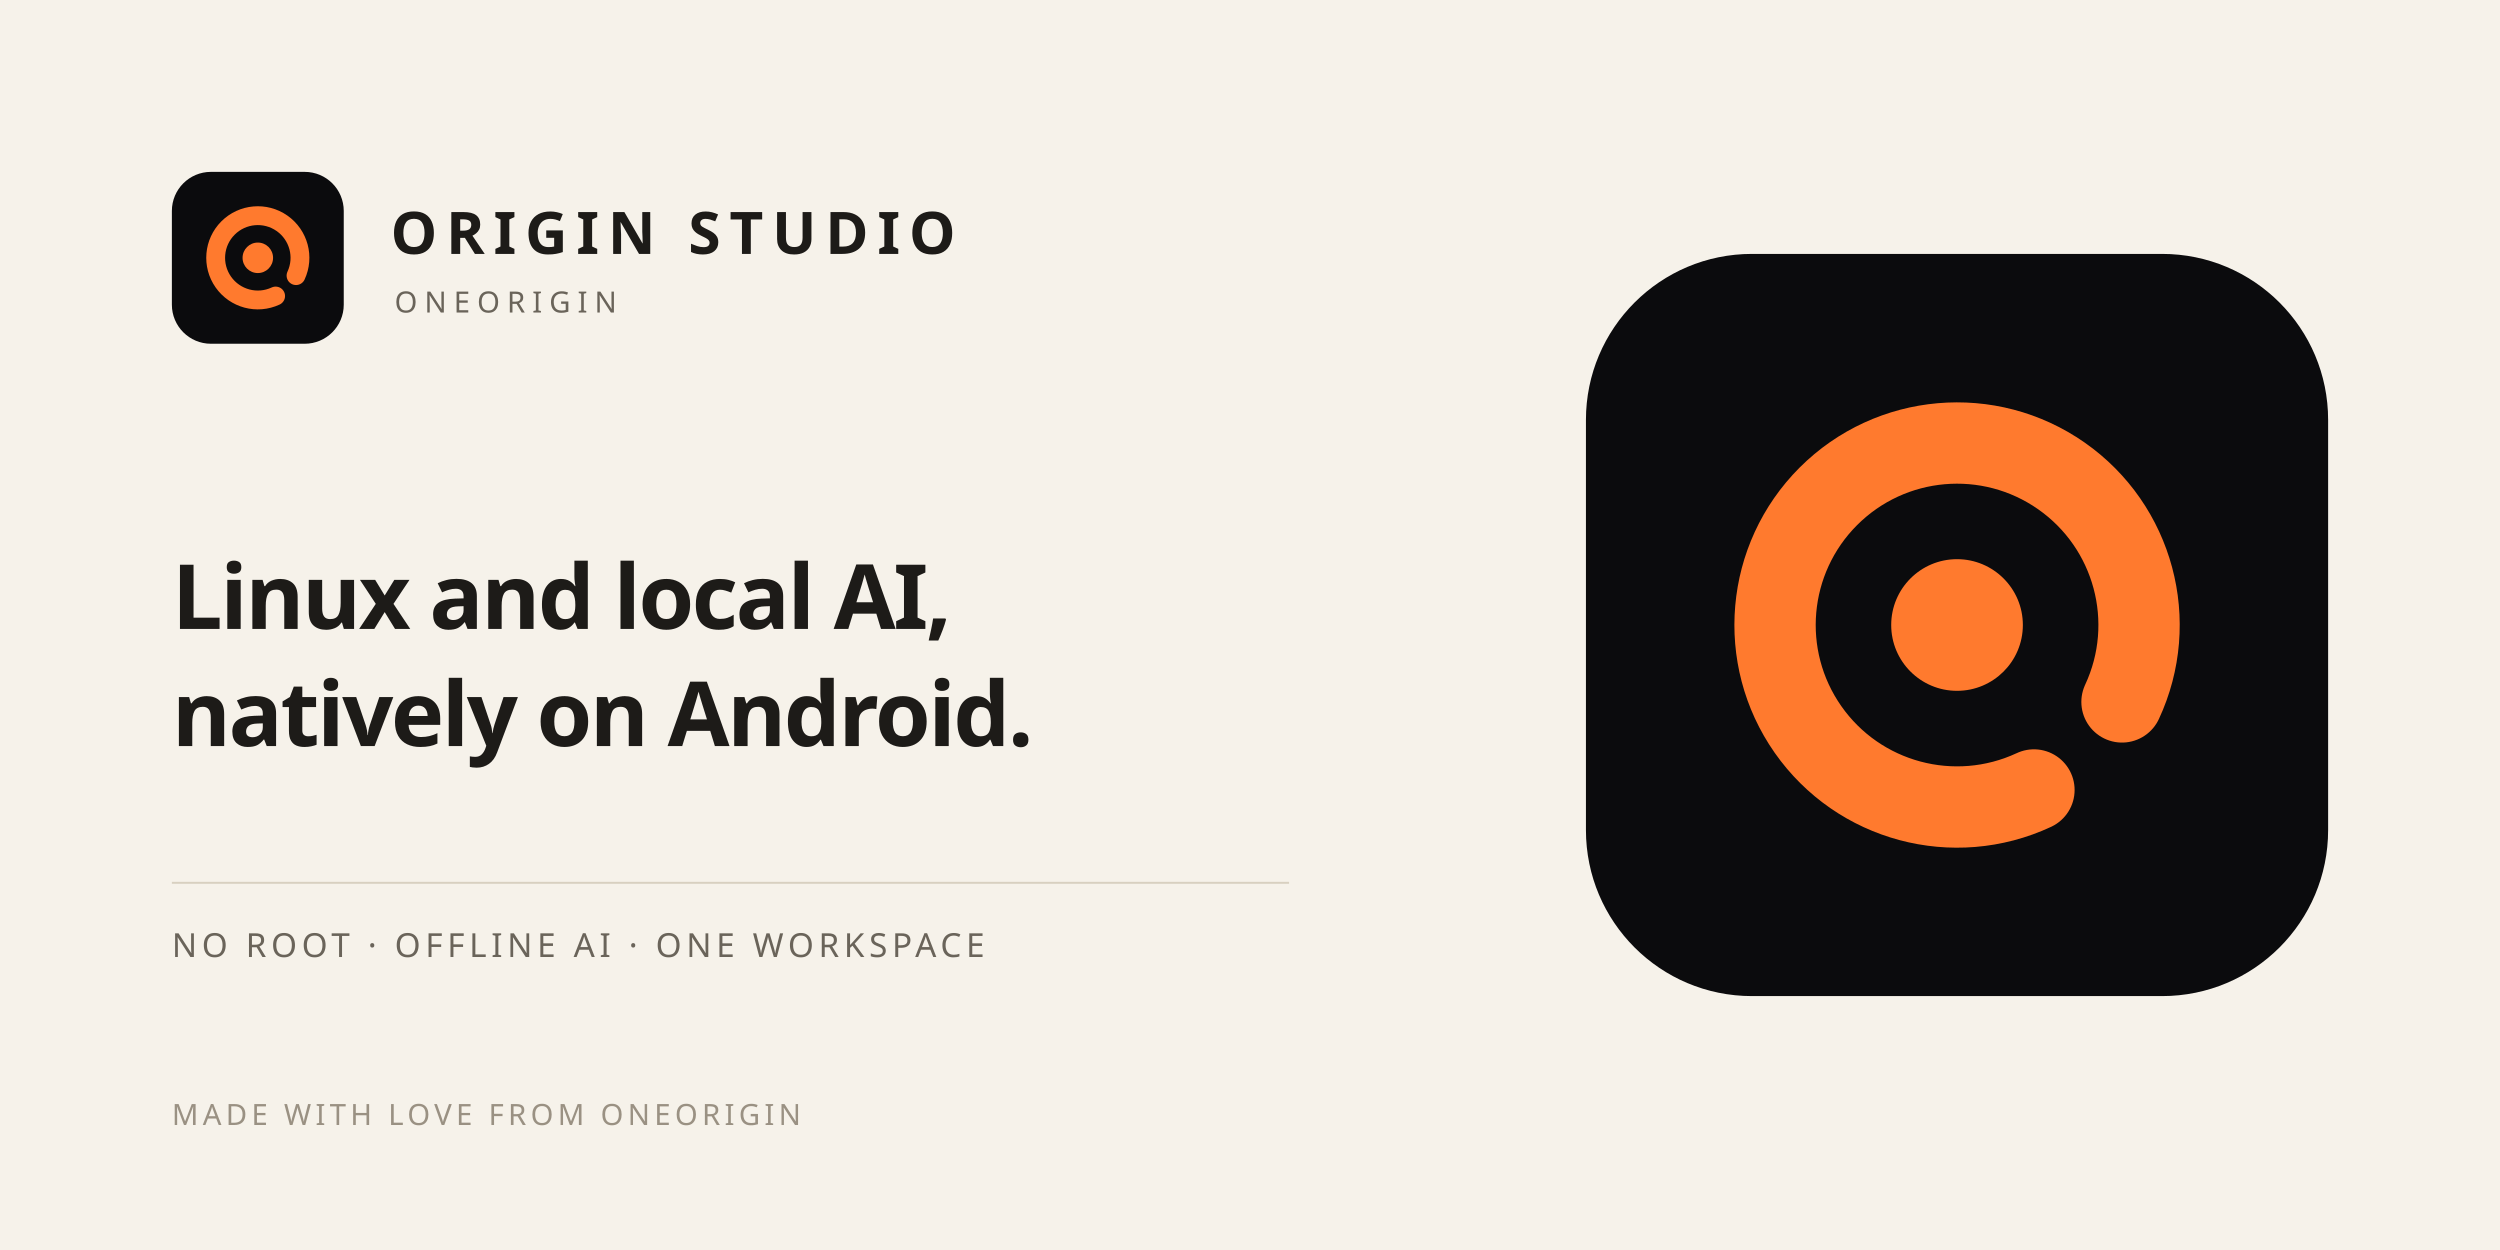
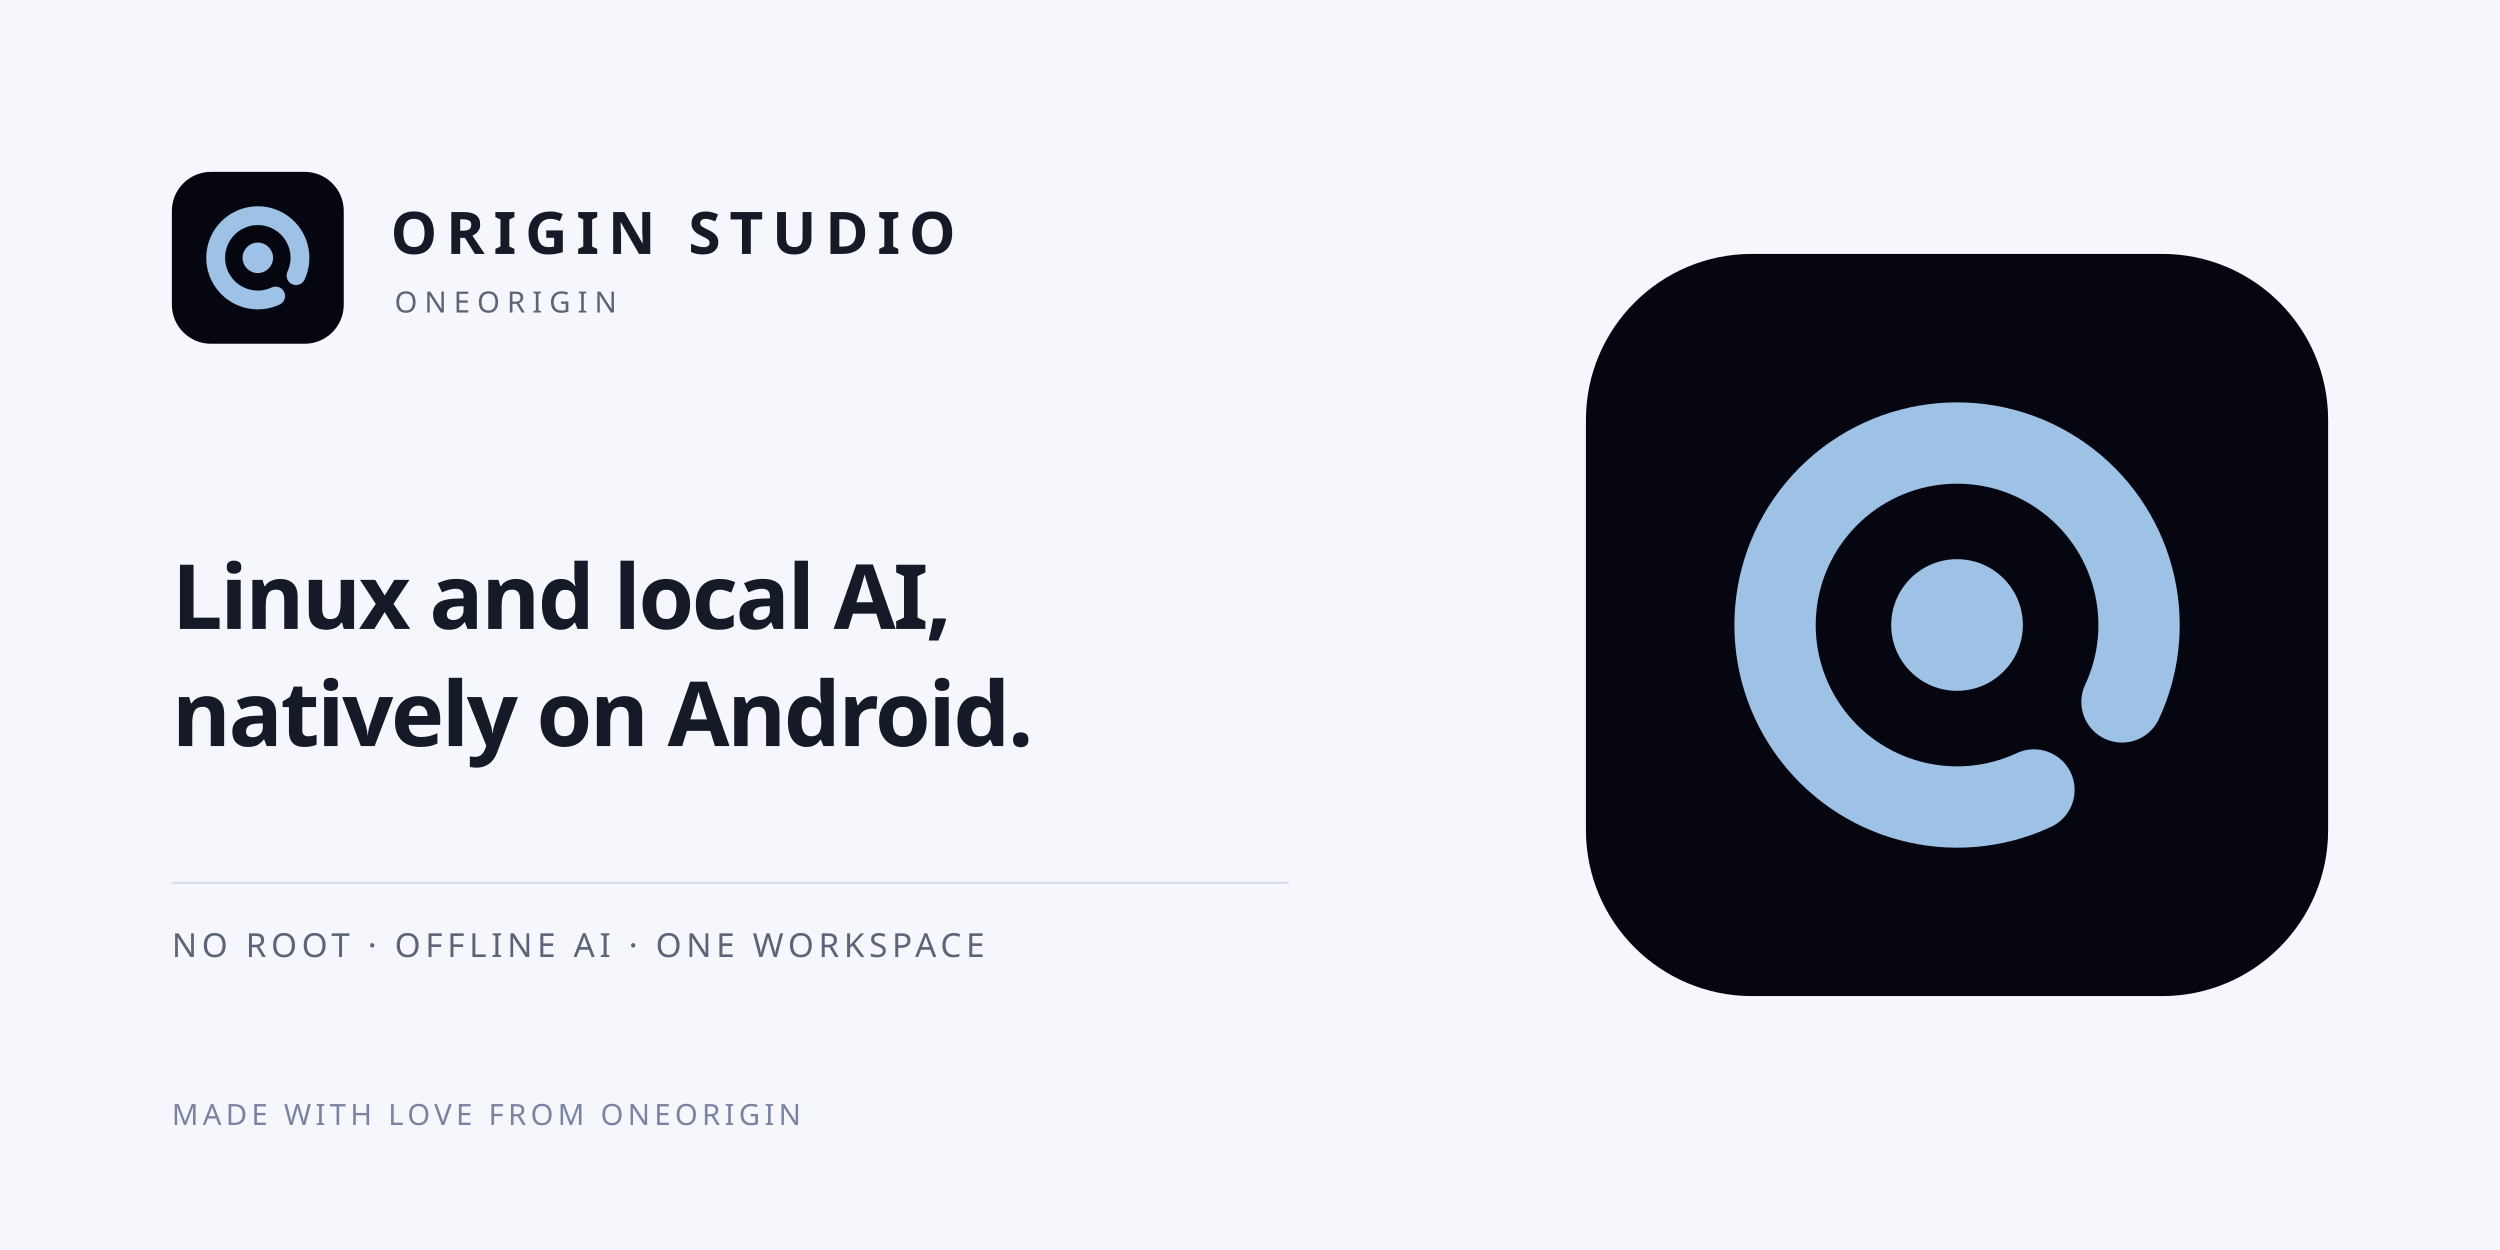
<svg xmlns="http://www.w3.org/2000/svg" width="1280" height="640" viewBox="0 0 1280 640">
-   <rect width="1280" height="640" fill="#F6F2EA" />
+   <rect width="1280" height="640" fill="#F5F7FC" />
  <g transform="translate(812 130)">
-     <rect width="380" height="380" rx="85" fill="#0B0B0D" />
+     <rect width="380" height="380" rx="85" fill="#05060F" />
    <g transform="translate(190 190) scale(3.9652) translate(-54 -54)">
-       <path d="M 63.932 75.302 A 23.5 23.5 0 1 1 75.302 63.932" fill="none" stroke="#FF7A2E" stroke-width="10.5" stroke-linecap="round" />
-       <circle cx="54" cy="54" r="8.5" fill="#FF7A2E" />
+       <path d="M 63.932 75.302 A 23.5 23.5 0 1 1 75.302 63.932" fill="none" stroke="#9EC1E6" stroke-width="10.5" stroke-linecap="round" />
+       <circle cx="54" cy="54" r="8.5" fill="#9EC1E6" />
    </g>
  </g>
  <g transform="translate(88 88)">
-     <rect width="88" height="88" rx="20" fill="#0B0B0D" />
+     <rect width="88" height="88" rx="20" fill="#05060F" />
    <g transform="translate(44 44) scale(0.9183) translate(-54 -54)">
-       <path d="M 63.932 75.302 A 23.5 23.5 0 1 1 75.302 63.932" fill="none" stroke="#FF7A2E" stroke-width="10.5" stroke-linecap="round" />
-       <circle cx="54" cy="54" r="8.5" fill="#FF7A2E" />
+       <path d="M 63.932 75.302 A 23.5 23.5 0 1 1 75.302 63.932" fill="none" stroke="#9EC1E6" stroke-width="10.5" stroke-linecap="round" />
+       <circle cx="54" cy="54" r="8.5" fill="#9EC1E6" />
    </g>
-     <text x="112" y="42" font-family="JetBrains Mono" font-size="30" font-weight="700" letter-spacing="4.5" fill="#1D1B18">ORIGIN STUDIO</text>
-     <text x="114" y="72" font-family="JetBrains Mono" font-size="15" letter-spacing="3.6" fill="#6A645A">ONEORIGIN</text>
+     <text x="112" y="42" font-family="JetBrains Mono" font-size="30" font-weight="700" letter-spacing="4.5" fill="#141A26">ORIGIN STUDIO</text>
+     <text x="114" y="72" font-family="JetBrains Mono" font-size="15" letter-spacing="3.6" fill="#5C6478">ONEORIGIN</text>
  </g>
-   <text x="88" y="322" font-family="JetBrains Mono" font-size="46" font-weight="700" letter-spacing="-1.2" fill="#1D1B18">Linux and local AI,</text>
-   <text x="88" y="382" font-family="JetBrains Mono" font-size="46" font-weight="700" letter-spacing="-1.2" fill="#1D1B18">natively on Android.</text>
-   <line x1="88" y1="452" x2="660" y2="452" stroke="#D8D0C0" stroke-width="1" />
-   <text x="88" y="490" font-family="JetBrains Mono" font-size="17" letter-spacing="2.4" fill="#6A645A">NO ROOT · OFFLINE AI · ONE WORKSPACE</text>
-   <text x="88" y="576" font-family="JetBrains Mono" font-size="15" letter-spacing="2.2" fill="#9A9183">MADE WITH LOVE FROM ONEORIGIN</text>
+   <text x="88" y="322" font-family="JetBrains Mono" font-size="46" font-weight="700" letter-spacing="-1.2" fill="#141A26">Linux and local AI,</text>
+   <text x="88" y="382" font-family="JetBrains Mono" font-size="46" font-weight="700" letter-spacing="-1.2" fill="#141A26">natively on Android.</text>
+   <line x1="88" y1="452" x2="660" y2="452" stroke="#D5DBE6" stroke-width="1" />
+   <text x="88" y="490" font-family="JetBrains Mono" font-size="17" letter-spacing="2.4" fill="#5C6478">NO ROOT · OFFLINE AI · ONE WORKSPACE</text>
+   <text x="88" y="576" font-family="JetBrains Mono" font-size="15" letter-spacing="2.2" fill="#7B83A3">MADE WITH LOVE FROM ONEORIGIN</text>
</svg>
